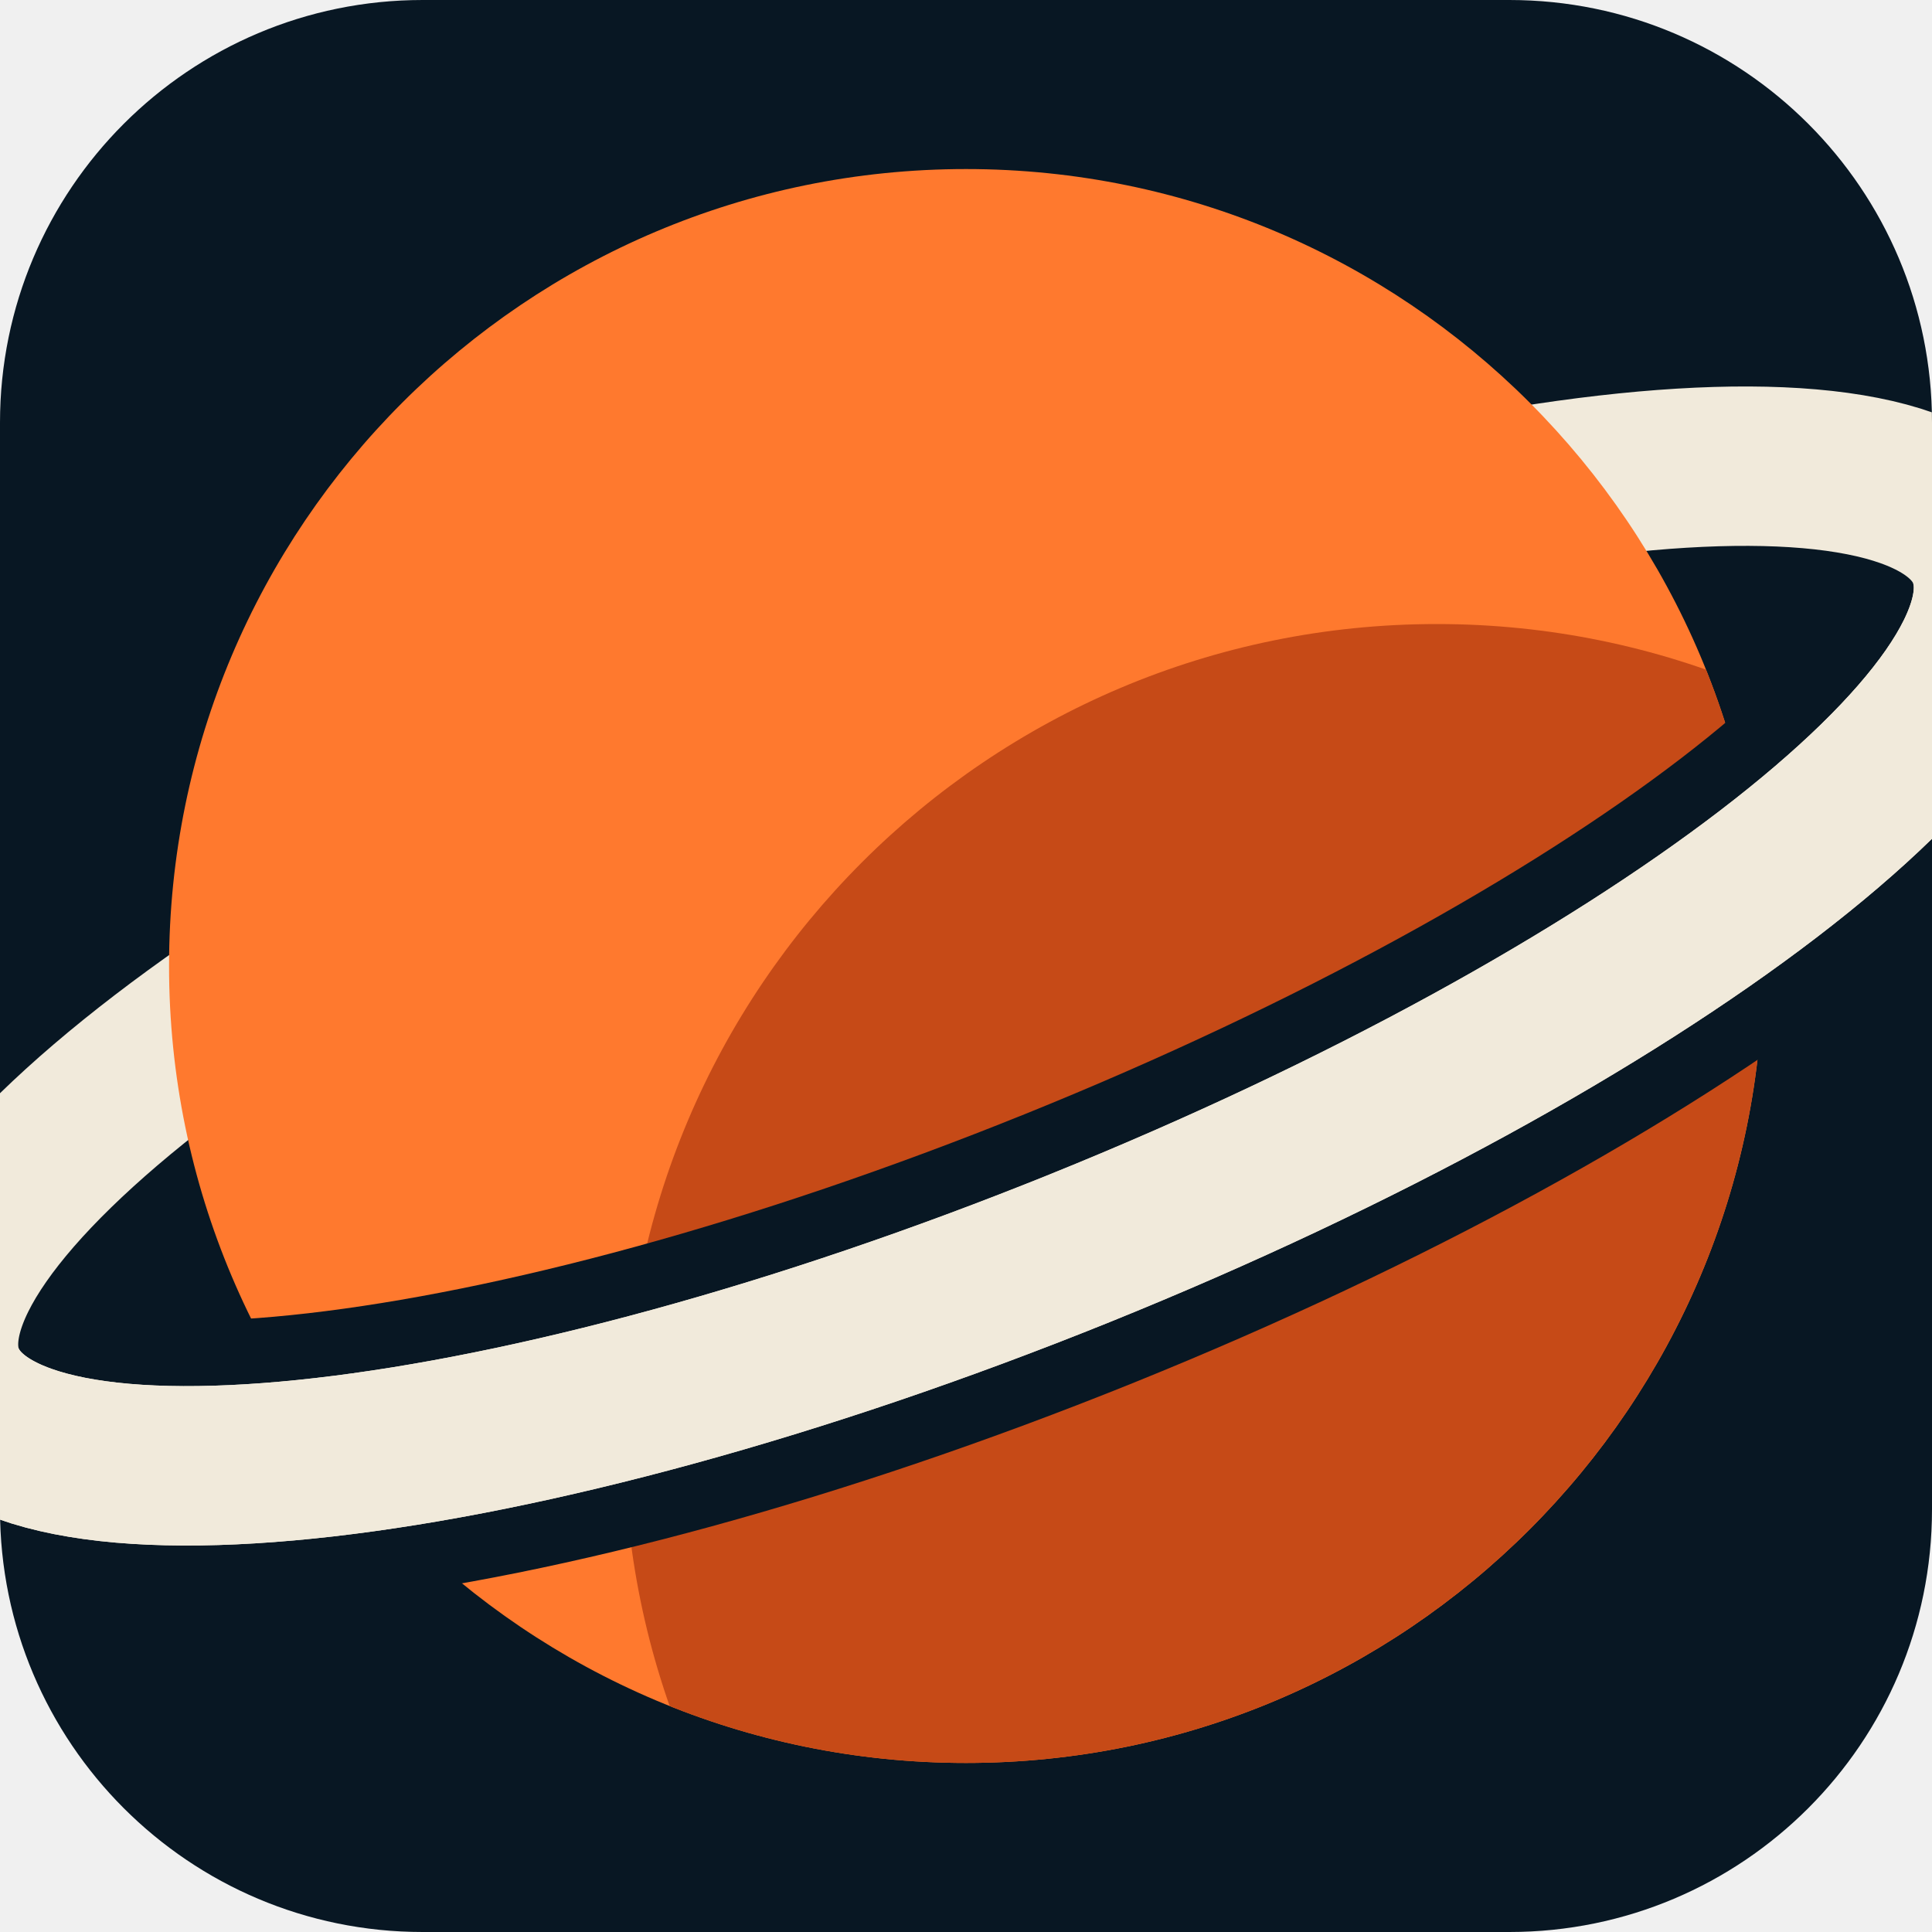
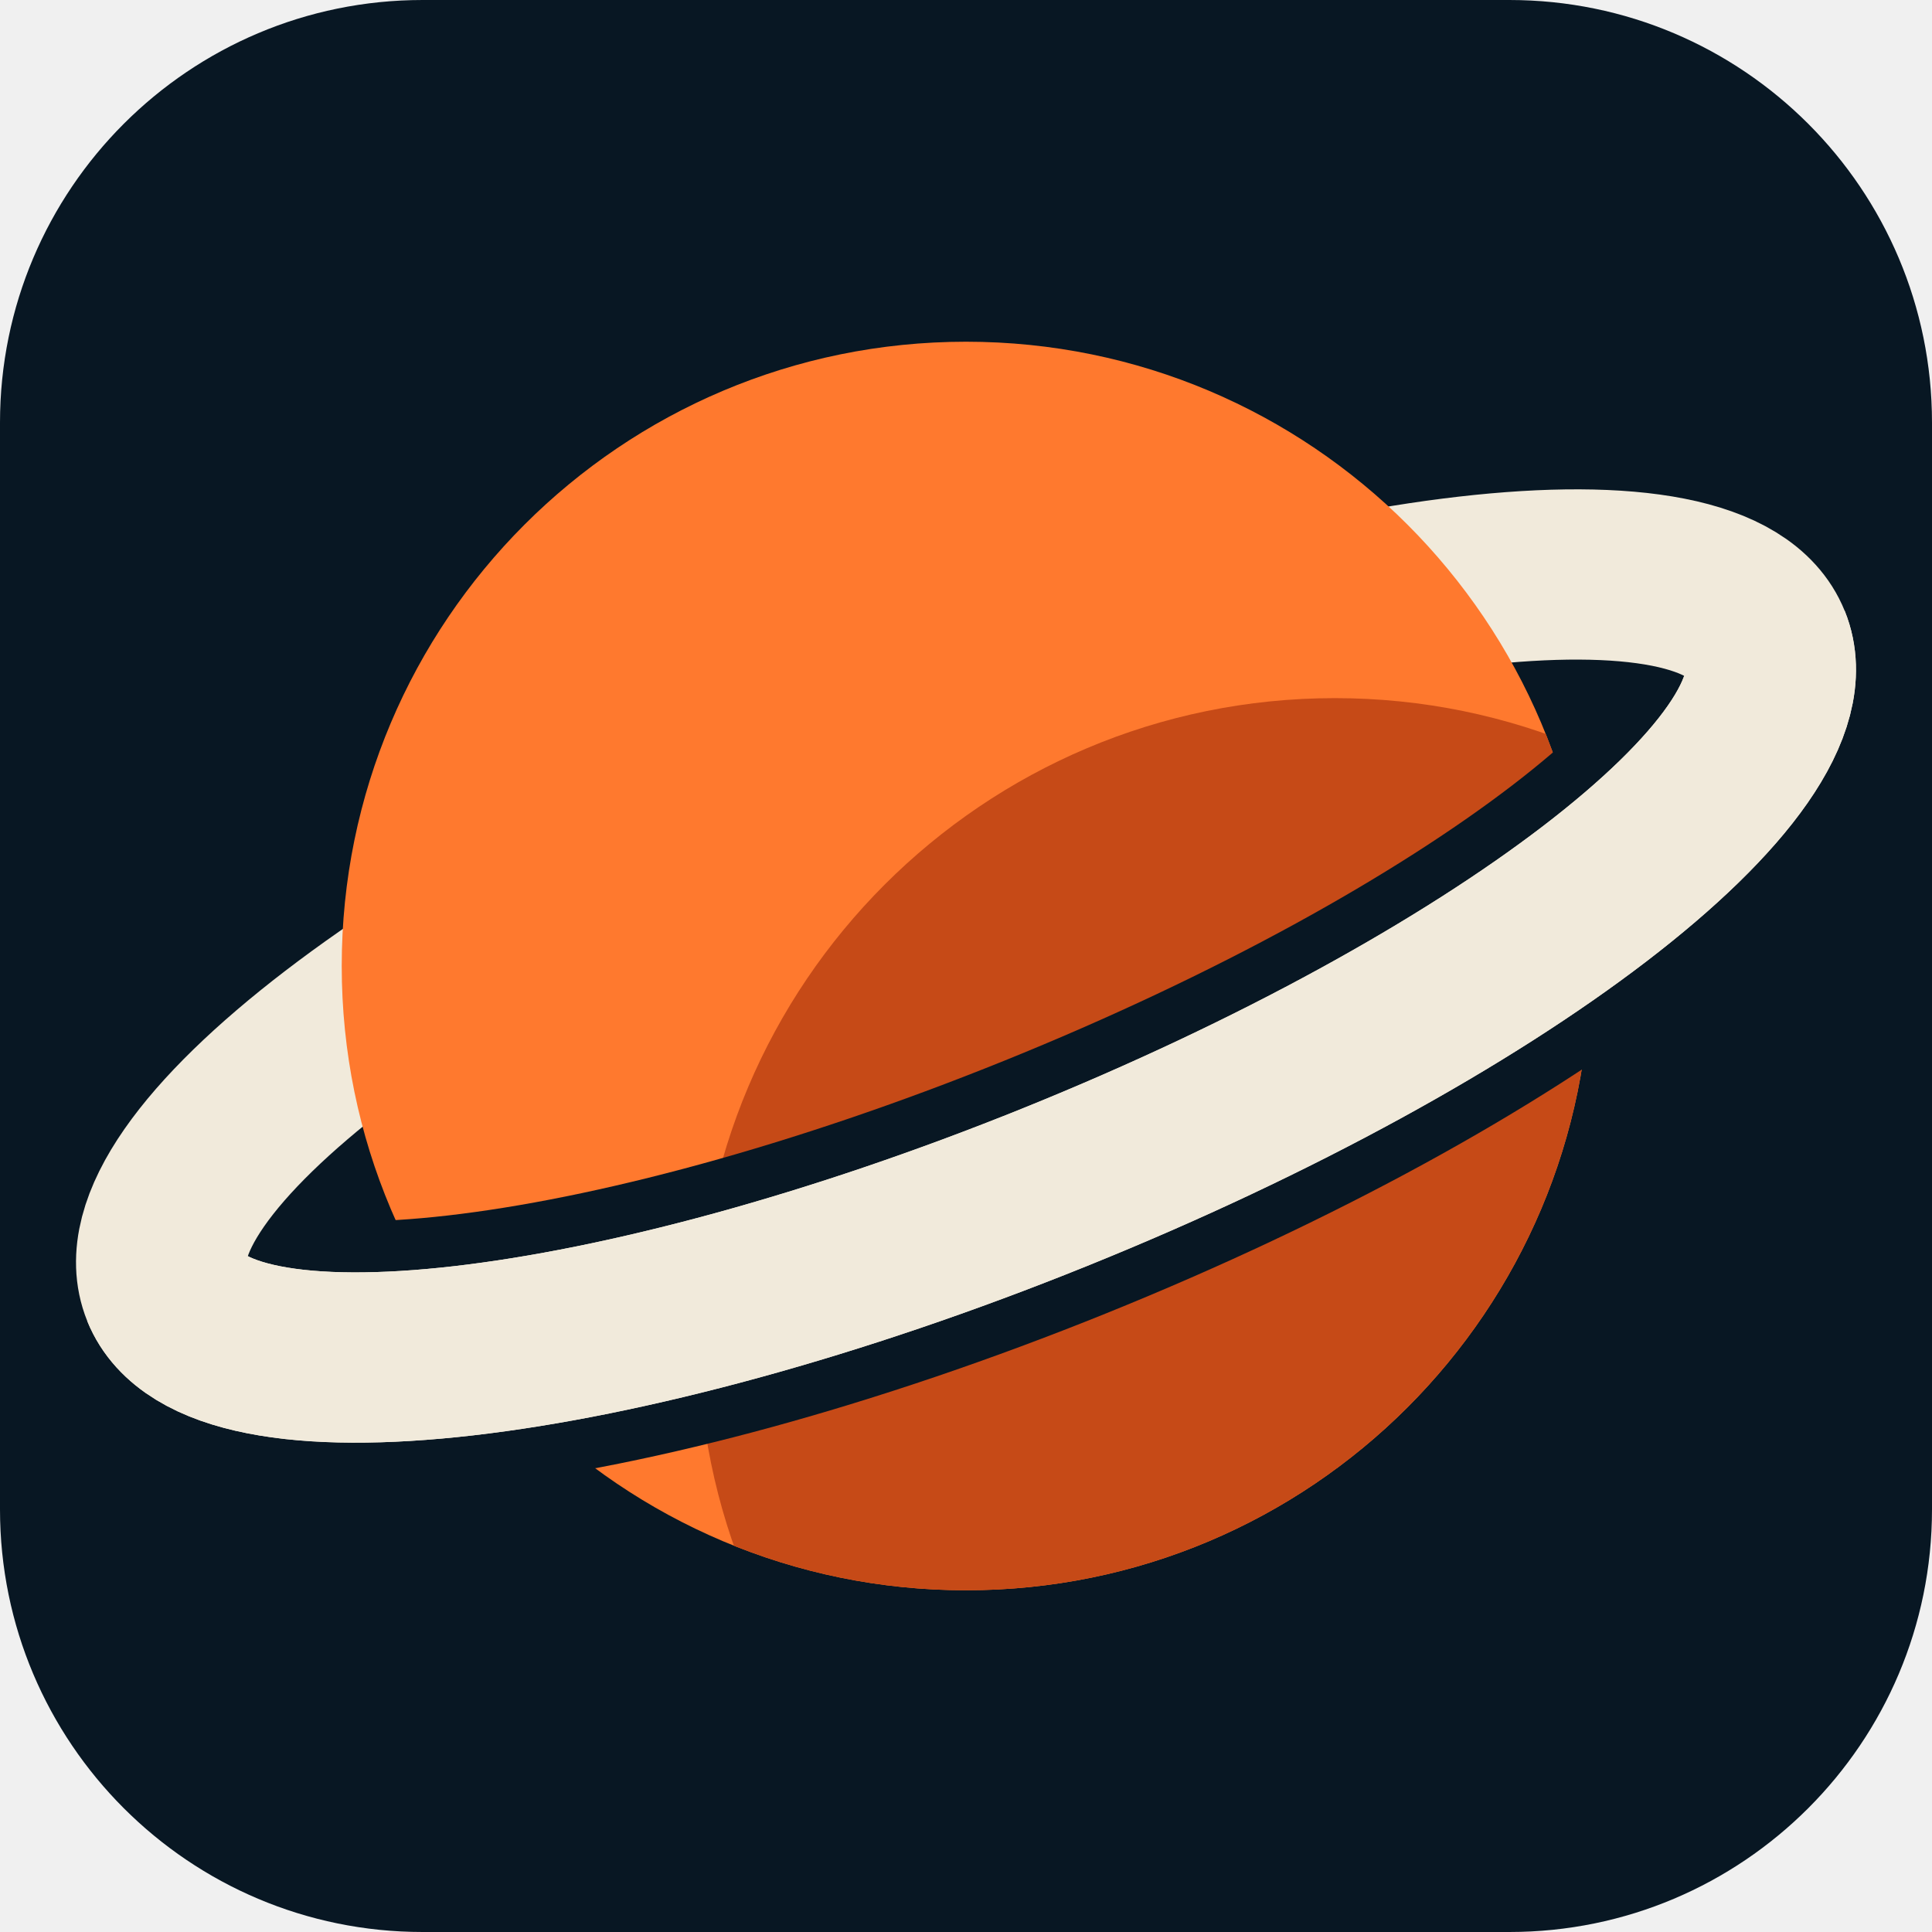
<svg xmlns="http://www.w3.org/2000/svg" viewBox="0 0 32 32">
  <defs>
    <clipPath id="tile">
      <rect width="32" height="32" rx="7" />
    </clipPath>
    <clipPath id="front">
      <path d="M-8 16H40V40H-8Z" transform="rotate(-22 16 16)" />
    </clipPath>
    <clipPath id="globe">
      <circle cx="16" cy="16" r="11" />
    </clipPath>
    <mask id="gap" maskUnits="userSpaceOnUse" x="-8" y="-8" width="48" height="48">
      <rect x="-8" y="-8" width="48" height="48" fill="#fff" />
      <g clip-path="url(#front)">
-         <ellipse cx="16" cy="16" rx="15.2" ry="4.2" transform="rotate(-22 16 16)" fill="none" stroke="#000" stroke-width="4.0" />
+         <ellipse cx="16" cy="16" rx="15.2" ry="4.2" transform="rotate(-22 16 16)" fill="none" stroke="#000" stroke-width="4.8" />
      </g>
    </mask>
  </defs>
  <rect width="32" height="32" rx="7" fill="#081723" />
  <g clip-path="url(#tile)">
-     <g transform="translate(-3.20 -3.20) scale(1.2)">
-       <ellipse cx="16" cy="16" rx="15.2" ry="4.2" transform="rotate(-22 16 16)" fill="none" stroke="#f1eadb" stroke-width="2.2" />
+     <g transform="translate(0.96 0.96) scale(0.94)">
+       <ellipse cx="16" cy="16" rx="15.2" ry="4.2" transform="rotate(-22 16 16)" fill="none" stroke="#f1eadb" stroke-width="3.0" />
      <g mask="url(#gap)">
        <circle cx="16" cy="16" r="11" fill="#ff792e" />
        <circle cx="22.50" cy="22.50" r="11.22" fill="#c64a17" clip-path="url(#globe)" />
      </g>
      <g clip-path="url(#front)">
-         <ellipse cx="16" cy="16" rx="15.2" ry="4.2" transform="rotate(-22 16 16)" fill="none" stroke="#f1eadb" stroke-width="2.2" />
+         <ellipse cx="16" cy="16" rx="15.2" ry="4.2" transform="rotate(-22 16 16)" fill="none" stroke="#f1eadb" stroke-width="3.0" />
      </g>
    </g>
  </g>
</svg>
